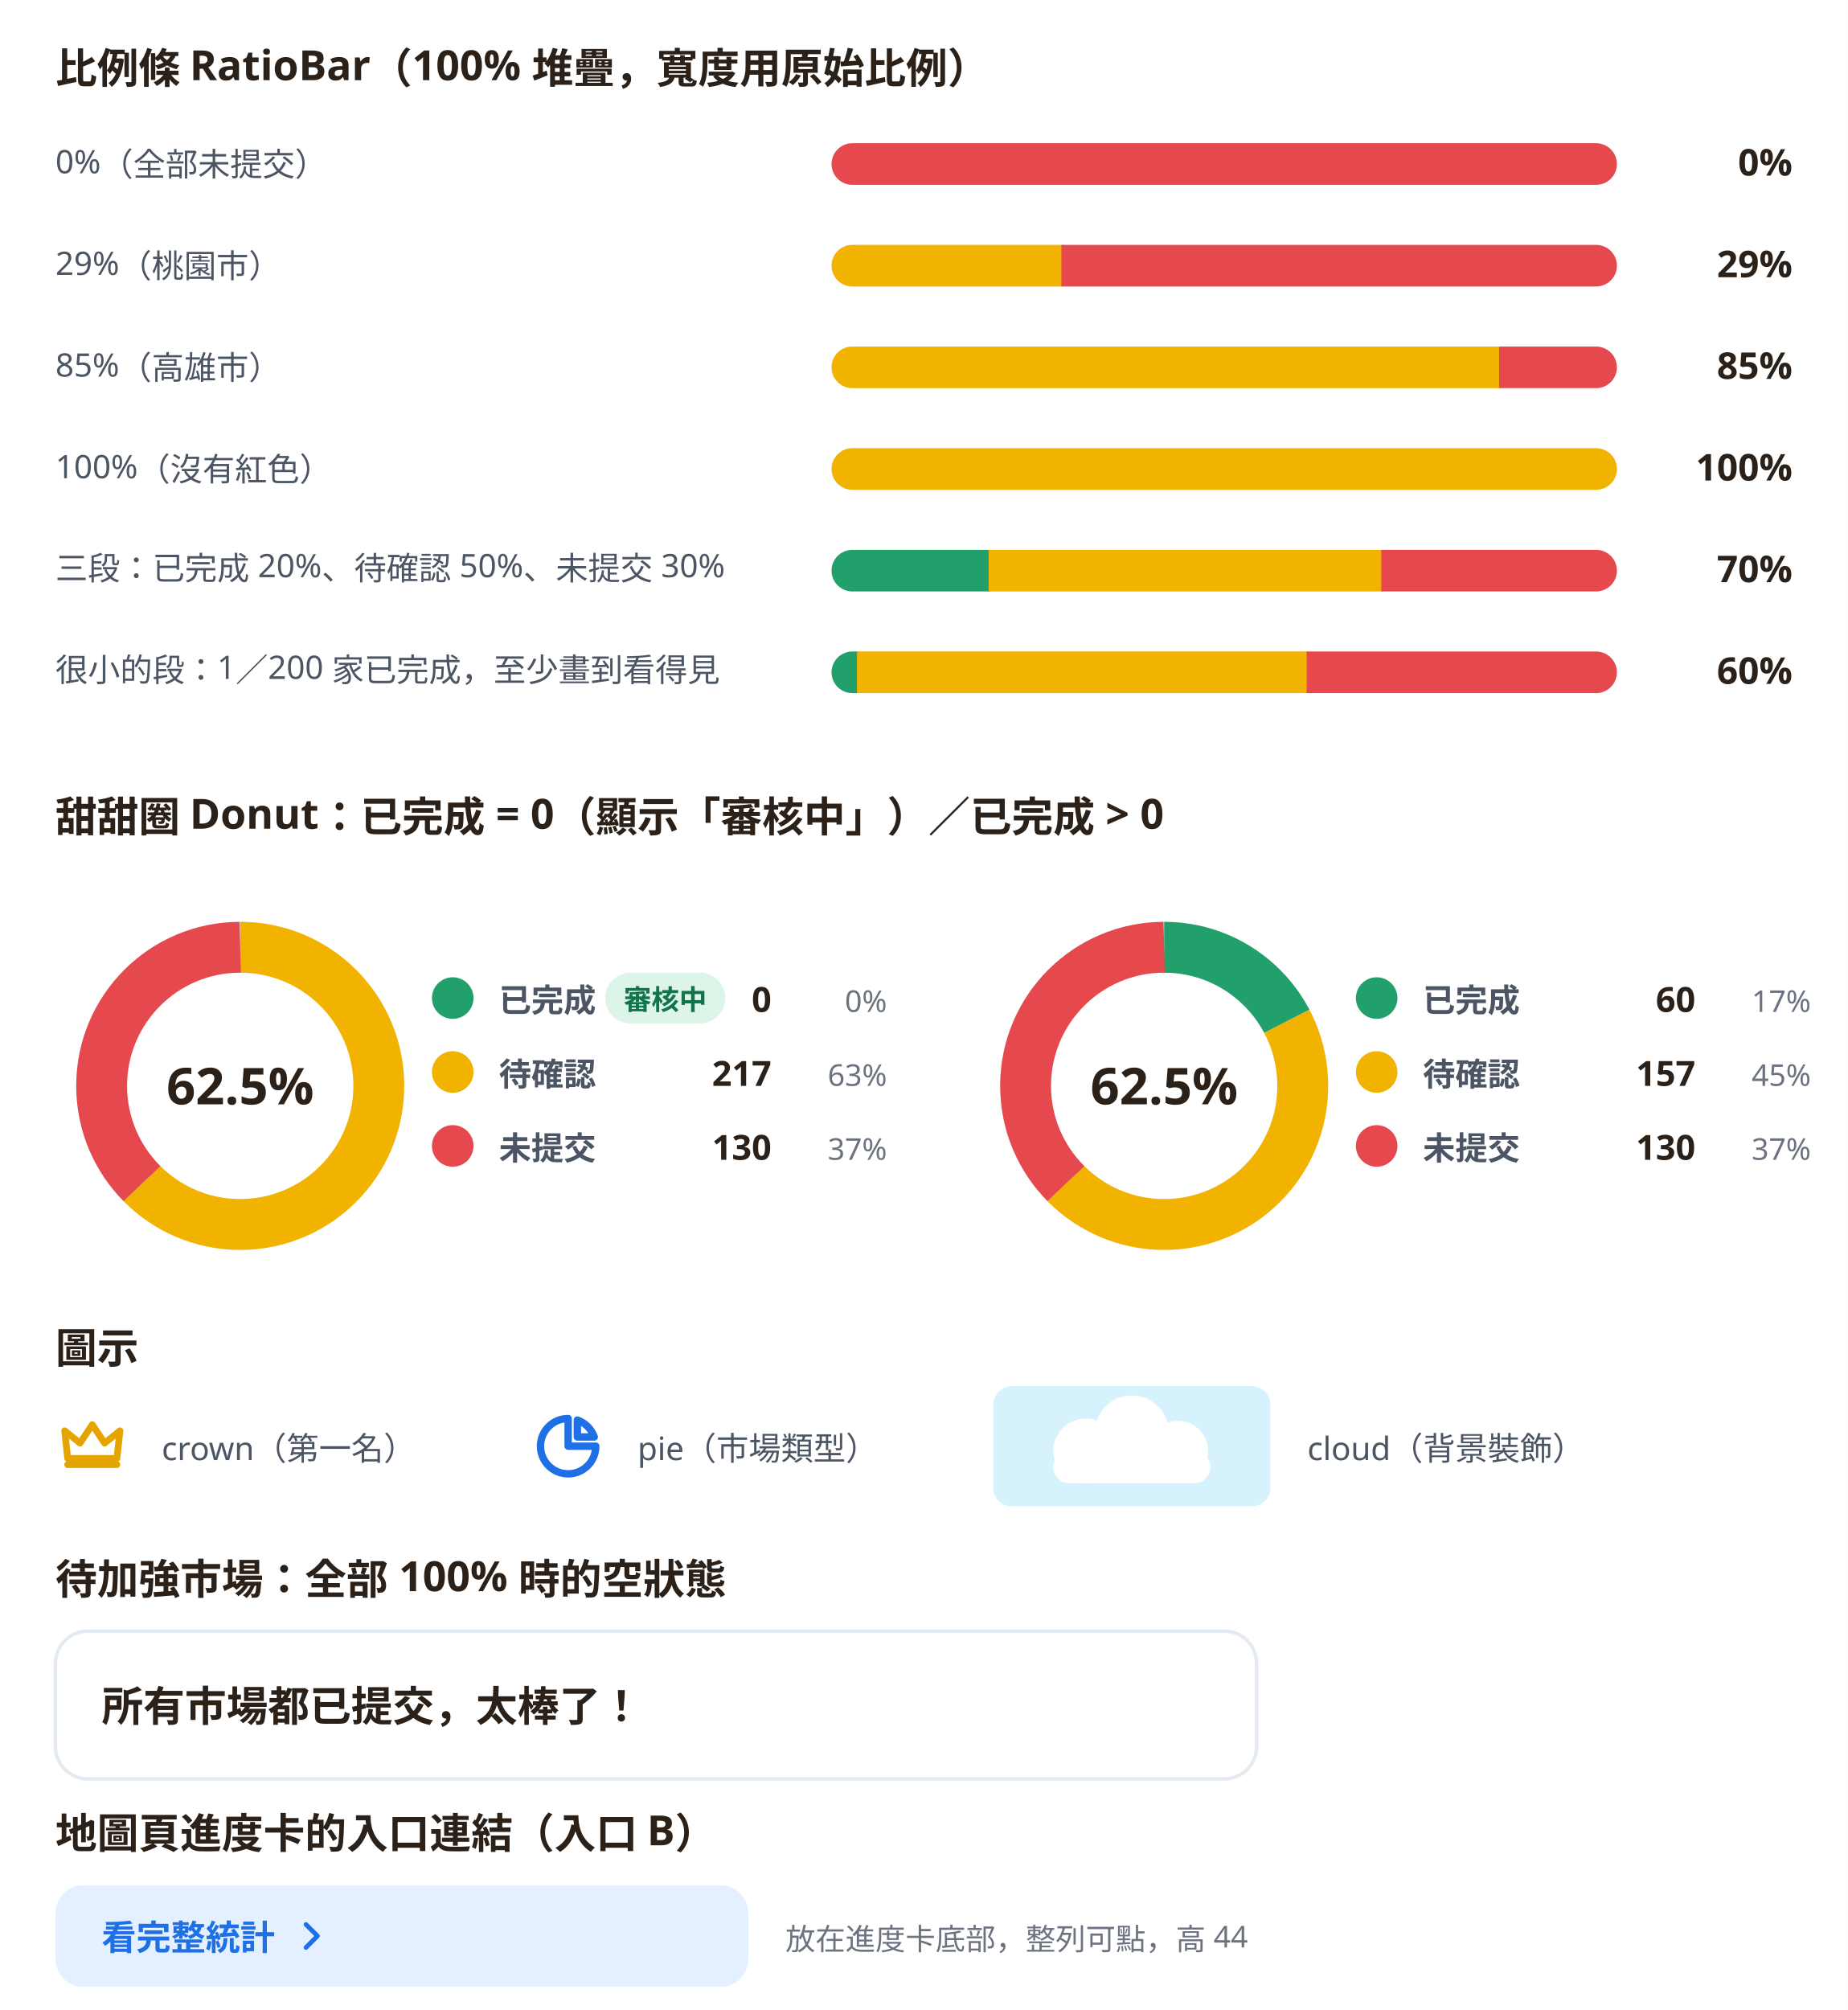
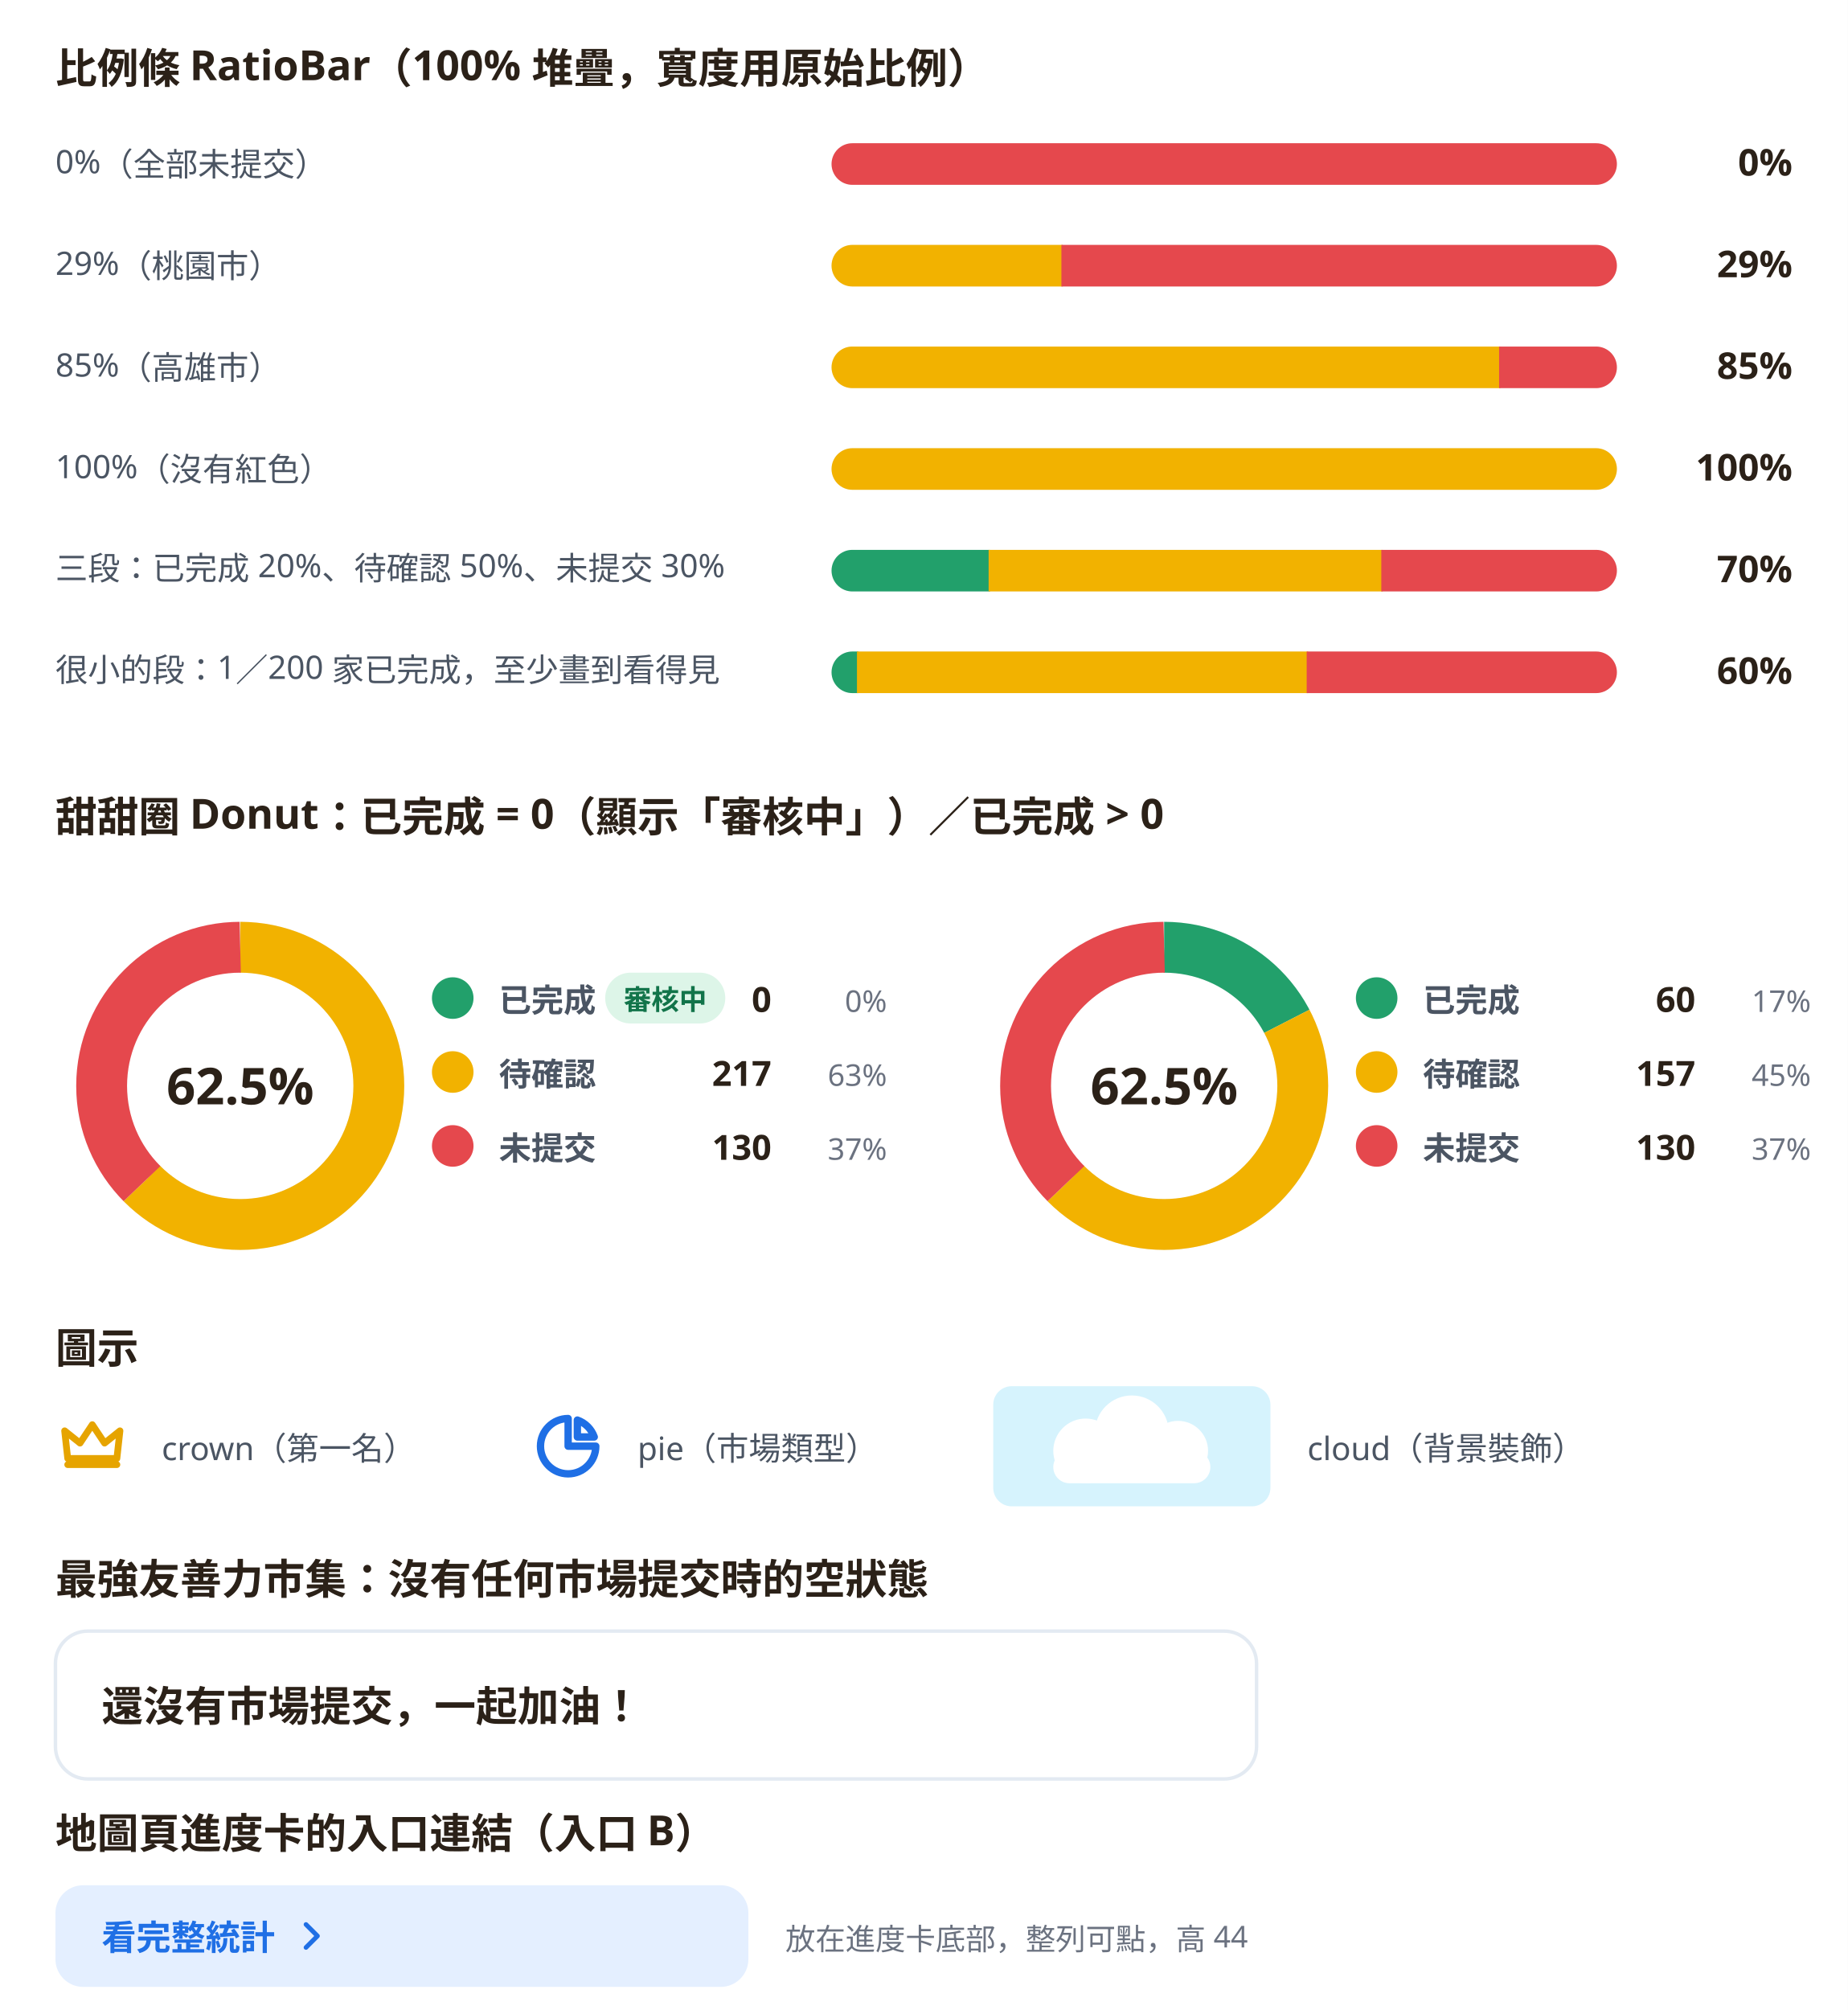
<svg xmlns="http://www.w3.org/2000/svg" viewBox="0 0 800 870" width="800" height="870" font-family="'Noto Sans TC','PingFang TC','Microsoft JhengHei',sans-serif">
  <defs>
    <filter id="shadow" x="-10%" y="-10%" width="120%" height="130%">
      <feDropShadow dx="0" dy="4" stdDeviation="8" flood-color="#0B3B5B" flood-opacity="0.12" />
    </filter>
  </defs>
  <rect x="0" y="0" width="800" height="870" rx="0" fill="#fff" />
  <text x="24" y="36" font-size="18" font-weight="900" fill="#2B2118" text-anchor="start">比例條 RatioBar（100% 堆疊，寬度用原始比例）</text>
  <text x="24" y="75" font-size="14" font-weight="500" fill="#4B5563" text-anchor="start">0%（全部未提交）</text>
  <defs>
    <clipPath id="rb23">
      <rect x="360" y="62" width="340" height="18" rx="9" fill="#000" />
    </clipPath>
  </defs>
  <g clip-path="url(#rb23)">
    <rect x="360" y="62" width="340" height="18" rx="0" fill="#F0F1F3" />
    <rect x="360" y="62" width="340.6" height="18" rx="0" fill="#E5484D" />
  </g>
  <text x="776" y="76" font-size="16" font-weight="900" fill="#2B2118" text-anchor="end">0%</text>
  <text x="24" y="119" font-size="14" font-weight="500" fill="#4B5563" text-anchor="start">29%（桃園市）</text>
  <defs>
    <clipPath id="rb24">
      <rect x="360" y="106" width="340" height="18" rx="9" fill="#000" />
    </clipPath>
  </defs>
  <g clip-path="url(#rb24)">
    <rect x="360" y="106" width="340" height="18" rx="0" fill="#F0F1F3" />
    <rect x="360" y="106" width="100.11" height="18" rx="0" fill="#F2B200" />
    <rect x="459.51" y="106" width="241.09" height="18" rx="0" fill="#E5484D" />
  </g>
  <text x="776" y="120" font-size="16" font-weight="900" fill="#2B2118" text-anchor="end">29%</text>
  <text x="24" y="163" font-size="14" font-weight="500" fill="#4B5563" text-anchor="start">85%（高雄市）</text>
  <defs>
    <clipPath id="rb25">
      <rect x="360" y="150" width="340" height="18" rx="9" fill="#000" />
    </clipPath>
  </defs>
  <g clip-path="url(#rb25)">
    <rect x="360" y="150" width="340" height="18" rx="0" fill="#F0F1F3" />
    <rect x="360" y="150" width="289.6" height="18" rx="0" fill="#F2B200" />
    <rect x="649" y="150" width="51.6" height="18" rx="0" fill="#E5484D" />
  </g>
  <text x="776" y="164" font-size="16" font-weight="900" fill="#2B2118" text-anchor="end">85%</text>
  <text x="24" y="207" font-size="14" font-weight="500" fill="#4B5563" text-anchor="start">100%（沒有紅色）</text>
  <defs>
    <clipPath id="rb26">
      <rect x="360" y="194" width="340" height="18" rx="9" fill="#000" />
    </clipPath>
  </defs>
  <g clip-path="url(#rb26)">
    <rect x="360" y="194" width="340" height="18" rx="0" fill="#F0F1F3" />
    <rect x="360" y="194" width="340.6" height="18" rx="0" fill="#F2B200" />
  </g>
  <text x="776" y="208" font-size="16" font-weight="900" fill="#2B2118" text-anchor="end">100%</text>
  <text x="24" y="251" font-size="14" font-weight="500" fill="#4B5563" text-anchor="start">三段：已完成 20%、待確認 50%、未提交 30%</text>
  <defs>
    <clipPath id="rb27">
      <rect x="360" y="238" width="340" height="18" rx="9" fill="#000" />
    </clipPath>
  </defs>
  <g clip-path="url(#rb27)">
    <rect x="360" y="238" width="340" height="18" rx="0" fill="#F0F1F3" />
    <rect x="360" y="238" width="68.6" height="18" rx="0" fill="#22A06B" />
    <rect x="428" y="238" width="170.6" height="18" rx="0" fill="#F2B200" />
    <rect x="598" y="238" width="102.6" height="18" rx="0" fill="#E5484D" />
  </g>
  <text x="776" y="252" font-size="16" font-weight="900" fill="#2B2118" text-anchor="end">70%</text>
  <text x="24" y="295" font-size="14" font-weight="500" fill="#4B5563" text-anchor="start">很小的段：1／200 家已完成，至少畫到看得見</text>
  <defs>
    <clipPath id="rb28">
      <rect x="360" y="282" width="340" height="18" rx="9" fill="#000" />
    </clipPath>
  </defs>
  <g clip-path="url(#rb28)">
    <rect x="360" y="282" width="340" height="18" rx="0" fill="#F0F1F3" />
    <rect x="360" y="282" width="11.6" height="18" rx="0" fill="#22A06B" />
    <rect x="371" y="282" width="195.3" height="18" rx="0" fill="#F2B200" />
    <rect x="565.7" y="282" width="134.9" height="18" rx="0" fill="#E5484D" />
  </g>
  <text x="776" y="296" font-size="16" font-weight="900" fill="#2B2118" text-anchor="end">60%</text>
  <text x="24" y="360" font-size="18" font-weight="900" fill="#2B2118" text-anchor="start">甜甜圈 Donut：已完成 = 0（顯示「審核中」）／已完成 &gt; 0</text>
  <circle cx="104" cy="470" r="60" fill="none" stroke="#F0F1F3" stroke-width="22" />
  <circle cx="104" cy="470" r="60" fill="none" stroke="#F2B200" stroke-width="22" stroke-dasharray="235.76 376.99" stroke-dashoffset="-0" transform="rotate(-90 104 470)" />
  <circle cx="104" cy="470" r="60" fill="none" stroke="#E5484D" stroke-width="22" stroke-dasharray="141.24 376.99" stroke-dashoffset="-235.76" transform="rotate(-90 104 470)" />
  <text x="104" y="478" font-size="22" font-weight="900" fill="#2B2118" text-anchor="middle">62.5%</text>
  <circle cx="196" cy="432" r="9" fill="#22A06B" />
  <text x="216" y="438" font-size="14" font-weight="700" fill="#4B5563" text-anchor="start">已完成</text>
  <rect x="262" y="421" width="52" height="22" rx="11" fill="#DDF5E8" />
  <text x="288" y="437" font-size="12" font-weight="700" fill="#12744A" text-anchor="middle">審核中</text>
  <text x="334" y="438" font-size="15" font-weight="900" fill="#2B2118" text-anchor="end">0</text>
  <text x="384" y="438" font-size="13" font-weight="500" fill="#6B7280" text-anchor="end">0%</text>
  <circle cx="196" cy="464" r="9" fill="#F2B200" />
  <text x="216" y="470" font-size="14" font-weight="700" fill="#4B5563" text-anchor="start">待確認</text>
  <text x="334" y="470" font-size="15" font-weight="900" fill="#2B2118" text-anchor="end">217</text>
  <text x="384" y="470" font-size="13" font-weight="500" fill="#6B7280" text-anchor="end">63%</text>
  <circle cx="196" cy="496" r="9" fill="#E5484D" />
  <text x="216" y="502" font-size="14" font-weight="700" fill="#4B5563" text-anchor="start">未提交</text>
  <text x="334" y="502" font-size="15" font-weight="900" fill="#2B2118" text-anchor="end">130</text>
  <text x="384" y="502" font-size="13" font-weight="500" fill="#6B7280" text-anchor="end">37%</text>
  <circle cx="504" cy="470" r="60" fill="none" stroke="#F0F1F3" stroke-width="22" />
  <circle cx="504" cy="470" r="60" fill="none" stroke="#22A06B" stroke-width="22" stroke-dasharray="65.19 376.99" stroke-dashoffset="-0" transform="rotate(-90 504 470)" />
  <circle cx="504" cy="470" r="60" fill="none" stroke="#F2B200" stroke-width="22" stroke-dasharray="170.57 376.99" stroke-dashoffset="-65.19" transform="rotate(-90 504 470)" />
  <circle cx="504" cy="470" r="60" fill="none" stroke="#E5484D" stroke-width="22" stroke-dasharray="141.24 376.99" stroke-dashoffset="-235.76" transform="rotate(-90 504 470)" />
  <text x="504" y="478" font-size="22" font-weight="900" fill="#2B2118" text-anchor="middle">62.5%</text>
  <circle cx="596" cy="432" r="9" fill="#22A06B" />
  <text x="616" y="438" font-size="14" font-weight="700" fill="#4B5563" text-anchor="start">已完成</text>
  <text x="734" y="438" font-size="15" font-weight="900" fill="#2B2118" text-anchor="end">60</text>
  <text x="784" y="438" font-size="13" font-weight="500" fill="#6B7280" text-anchor="end">17%</text>
  <circle cx="596" cy="464" r="9" fill="#F2B200" />
  <text x="616" y="470" font-size="14" font-weight="700" fill="#4B5563" text-anchor="start">待確認</text>
  <text x="734" y="470" font-size="15" font-weight="900" fill="#2B2118" text-anchor="end">157</text>
  <text x="784" y="470" font-size="13" font-weight="500" fill="#6B7280" text-anchor="end">45%</text>
  <circle cx="596" cy="496" r="9" fill="#E5484D" />
  <text x="616" y="502" font-size="14" font-weight="700" fill="#4B5563" text-anchor="start">未提交</text>
  <text x="734" y="502" font-size="15" font-weight="900" fill="#2B2118" text-anchor="end">130</text>
  <text x="784" y="502" font-size="13" font-weight="500" fill="#6B7280" text-anchor="end">37%</text>
  <text x="24" y="590" font-size="18" font-weight="900" fill="#2B2118" text-anchor="start">圖示</text>
  <g transform="translate(24 610) scale(1.33)" fill="none" stroke="#E6A400" stroke-width="2.2" stroke-linecap="round" stroke-linejoin="round">
    <path d="M4 18h16" />
    <path d="M4 16 3 7l5 4 4-6 4 6 5-4-1 9z" />
  </g>
  <text x="70" y="632" font-size="14" font-weight="400" fill="#4B5563" text-anchor="start">crown（第一名）</text>
  <g transform="translate(230 610) scale(1.33)" fill="none" stroke="#1F6FE5" stroke-width="2.4" stroke-linecap="round" stroke-linejoin="round">
    <path d="M12 3a9 9 0 1 0 9 9h-9z" />
    <path d="M15 3.5A9 9 0 0 1 20.5 9H15z" />
  </g>
  <text x="276" y="632" font-size="14" font-weight="400" fill="#4B5563" text-anchor="start">pie（市場類型）</text>
  <rect x="430" y="600" width="120" height="52" rx="8" fill="#D6F3FD" />
  <g transform="translate(450 606) scale(1)" fill="#fff" opacity="1">
    <circle cx="20" cy="22" r="14" />
    <circle cx="40" cy="14" r="16" />
    <circle cx="60" cy="22" r="13" />
    <rect x="6" y="22" width="68" height="14" rx="7" />
  </g>
  <text x="566" y="632" font-size="14" font-weight="400" fill="#4B5563" text-anchor="start">cloud（背景裝飾）</text>
-   <text x="24" y="690" font-size="18" font-weight="900" fill="#2B2118" text-anchor="start">待加強市場：全部 100% 時的空狀態</text>
+   <text x="24" y="690" font-size="18" font-weight="900" fill="#2B2118" text-anchor="start">最強友善力市集：沒有任何市場提交時的空狀態</text>
  <rect x="24" y="706" width="520" height="64" rx="14" fill="#fff" stroke="#E3EAF2" stroke-width="1.5" />
-   <text x="44" y="745" font-size="18" font-weight="900" fill="#2B2118" text-anchor="start">所有市場都已提交，太棒了！</text>
+   <text x="44" y="745" font-size="18" font-weight="900" fill="#2B2118" text-anchor="start">還沒有市場提交，一起加油！</text>
  <text x="24" y="800" font-size="18" font-weight="900" fill="#2B2118" text-anchor="start">地圖頁進度卡的入口連結（入口 B）</text>
  <rect x="24" y="816" width="300" height="44" rx="12" fill="#E4EFFF" />
  <text x="44" y="844" font-size="15" font-weight="800" fill="#1F6FE5" text-anchor="start">看完整統計</text>
  <g transform="translate(125 828) scale(0.83)" fill="none" stroke="#1F6FE5" stroke-width="2.4" stroke-linecap="round" stroke-linejoin="round">
    <path d="M9 6l6 6-6 6" />
  </g>
  <text x="340" y="844" font-size="13" font-weight="400" fill="#6B7280" text-anchor="start">放在進度卡底部，整列可點，高 44</text>
</svg>
